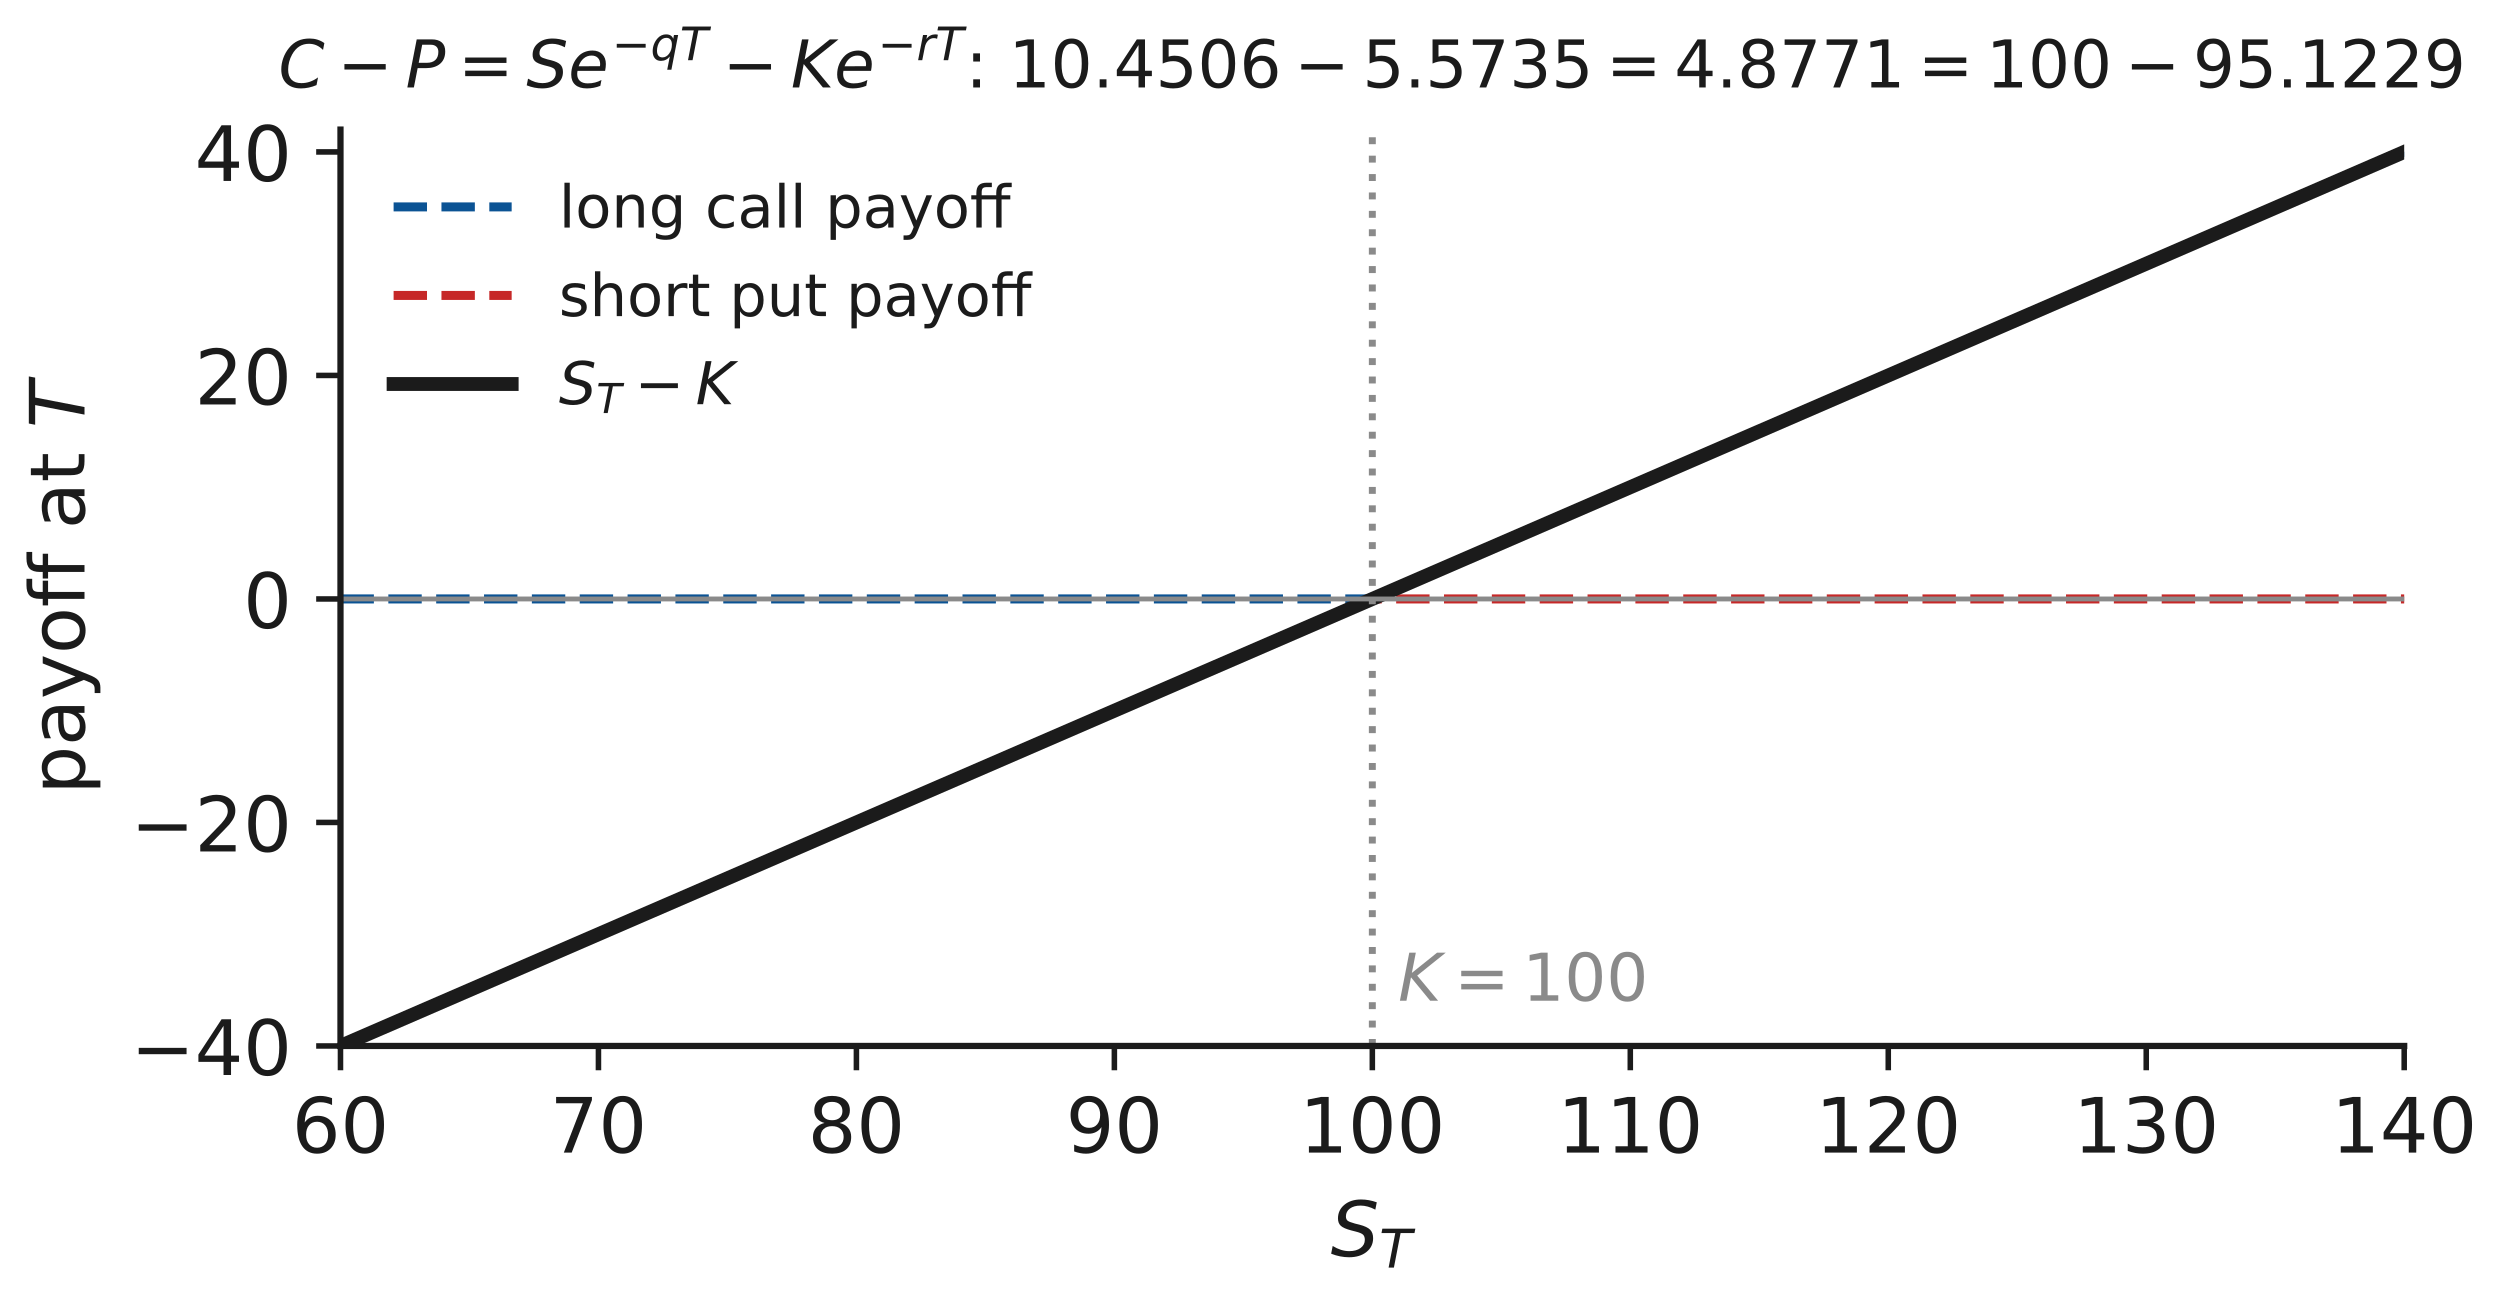
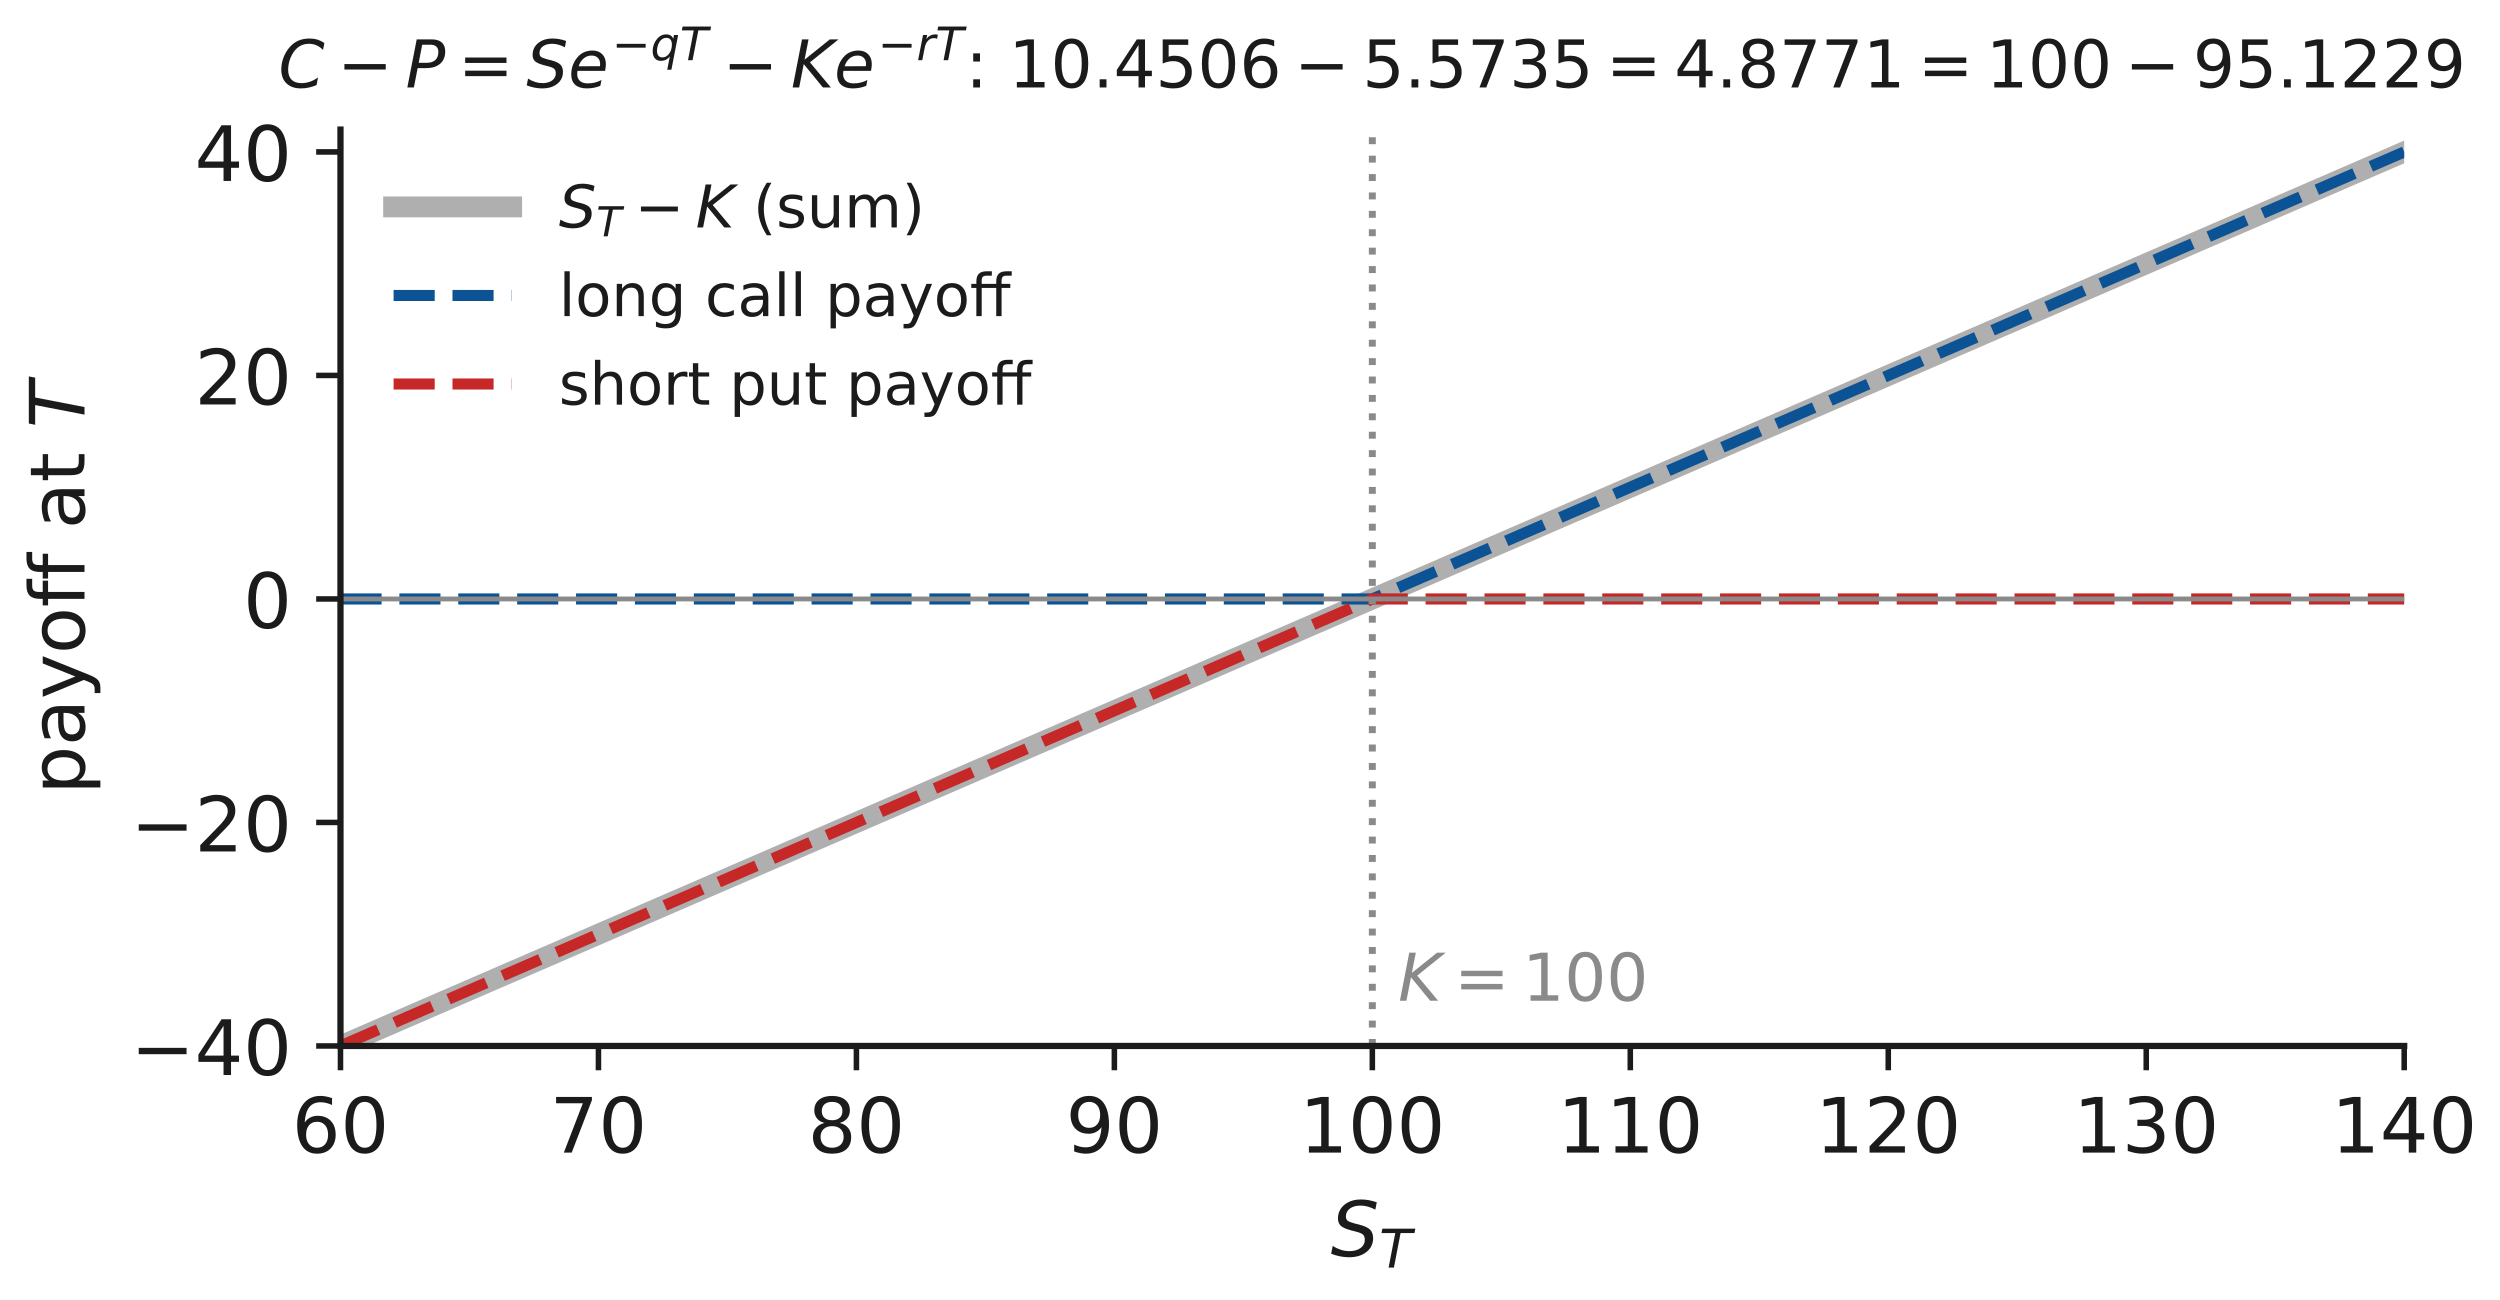
<svg xmlns="http://www.w3.org/2000/svg" xmlns:xlink="http://www.w3.org/1999/xlink" width="360pt" height="187.2pt" viewBox="0 0 360 187.2" version="1.1">
  <defs>
    <style type="text/css">*{stroke-linejoin: round; stroke-linecap: butt}</style>
  </defs>
  <g id="figure_1">
    <g id="patch_1">
      <path d="M 0 187.2  L 360 187.2  L 360 0  L 0 0  L 0 187.2  z " style="fill: none" />
    </g>
    <g id="axes_1">
      <g id="patch_2">
        <path d="M 49.029 150.617  L 346.204 150.617  L 346.204 18.66  L 49.029 18.66  L 49.029 150.617  z " style="fill: none" />
      </g>
      <g id="matplotlib.axis_1">
        <g id="xtick_1">
          <g id="line2d_1">
            <defs>
              <path id="m05b77bd2c2" d="M 0 0  L 0 3.5  " style="stroke: #1b1b1b; stroke-width: 0.8" />
            </defs>
            <g>
              <use xlink:href="#m05b77bd2c2" x="49.029" y="150.617" style="fill: #1b1b1b; stroke: #1b1b1b; stroke-width: 0.8" />
            </g>
          </g>
          <g id="text_1">
            <g style="fill: #1b1b1b" transform="translate(42.03 165.9748) scale(0.11 -0.11)">
              <defs>
                <path id="DejaVuSans-19" d="M 2113 2584  Q 1688 2584 1439 2293  Q 1191 2003 1191 1497  Q 1191 994 1439 701  Q 1688 409 2113 409  Q 2538 409 2786 701  Q 3034 994 3034 1497  Q 3034 2003 2786 2293  Q 2538 2584 2113 2584  z M 3366 4563  L 3366 3988  Q 3128 4100 2886 4159  Q 2644 4219 2406 4219  Q 1781 4219 1451 3797  Q 1122 3375 1075 2522  Q 1259 2794 1537 2939  Q 1816 3084 2150 3084  Q 2853 3084 3261 2657  Q 3669 2231 3669 1497  Q 3669 778 3244 343  Q 2819 -91 2113 -91  Q 1303 -91 875 529  Q 447 1150 447 2328  Q 447 3434 972 4092  Q 1497 4750 2381 4750  Q 2619 4750 2861 4703  Q 3103 4656 3366 4563  z " transform="scale(0.015625)" />
                <path id="DejaVuSans-13" d="M 2034 4250  Q 1547 4250 1301 3770  Q 1056 3291 1056 2328  Q 1056 1369 1301 889  Q 1547 409 2034 409  Q 2525 409 2770 889  Q 3016 1369 3016 2328  Q 3016 3291 2770 3770  Q 2525 4250 2034 4250  z M 2034 4750  Q 2819 4750 3233 4129  Q 3647 3509 3647 2328  Q 3647 1150 3233 529  Q 2819 -91 2034 -91  Q 1250 -91 836 529  Q 422 1150 422 2328  Q 422 3509 836 4129  Q 1250 4750 2034 4750  z " transform="scale(0.015625)" />
              </defs>
              <use xlink:href="#DejaVuSans-19" />
              <use xlink:href="#DejaVuSans-13" transform="translate(63.625 0)" />
            </g>
          </g>
        </g>
        <g id="xtick_2">
          <g id="line2d_2">
            <g>
              <use xlink:href="#m05b77bd2c2" x="86.176" y="150.617" style="fill: #1b1b1b; stroke: #1b1b1b; stroke-width: 0.8" />
            </g>
          </g>
          <g id="text_2">
            <g style="fill: #1b1b1b" transform="translate(79.17687 165.9748) scale(0.11 -0.11)">
              <defs>
                <path id="DejaVuSans-1a" d="M 525 4666  L 3525 4666  L 3525 4397  L 1831 0  L 1172 0  L 2766 4134  L 525 4134  L 525 4666  z " transform="scale(0.015625)" />
              </defs>
              <use xlink:href="#DejaVuSans-1a" />
              <use xlink:href="#DejaVuSans-13" transform="translate(63.625 0)" />
            </g>
          </g>
        </g>
        <g id="xtick_3">
          <g id="line2d_3">
            <g>
              <use xlink:href="#m05b77bd2c2" x="123.323" y="150.617" style="fill: #1b1b1b; stroke: #1b1b1b; stroke-width: 0.8" />
            </g>
          </g>
          <g id="text_3">
            <g style="fill: #1b1b1b" transform="translate(116.3238 165.9748) scale(0.11 -0.11)">
              <defs>
                <path id="DejaVuSans-1b" d="M 2034 2216  Q 1584 2216 1326 1975  Q 1069 1734 1069 1313  Q 1069 891 1326 650  Q 1584 409 2034 409  Q 2484 409 2743 651  Q 3003 894 3003 1313  Q 3003 1734 2745 1975  Q 2488 2216 2034 2216  z M 1403 2484  Q 997 2584 770 2862  Q 544 3141 544 3541  Q 544 4100 942 4425  Q 1341 4750 2034 4750  Q 2731 4750 3128 4425  Q 3525 4100 3525 3541  Q 3525 3141 3298 2862  Q 3072 2584 2669 2484  Q 3125 2378 3379 2068  Q 3634 1759 3634 1313  Q 3634 634 3220 271  Q 2806 -91 2034 -91  Q 1263 -91 848 271  Q 434 634 434 1313  Q 434 1759 690 2068  Q 947 2378 1403 2484  z M 1172 3481  Q 1172 3119 1398 2916  Q 1625 2713 2034 2713  Q 2441 2713 2670 2916  Q 2900 3119 2900 3481  Q 2900 3844 2670 4047  Q 2441 4250 2034 4250  Q 1625 4250 1398 4047  Q 1172 3844 1172 3481  z " transform="scale(0.015625)" />
              </defs>
              <use xlink:href="#DejaVuSans-1b" />
              <use xlink:href="#DejaVuSans-13" transform="translate(63.625 0)" />
            </g>
          </g>
        </g>
        <g id="xtick_4">
          <g id="line2d_4">
            <g>
              <use xlink:href="#m05b77bd2c2" x="160.469" y="150.617" style="fill: #1b1b1b; stroke: #1b1b1b; stroke-width: 0.8" />
            </g>
          </g>
          <g id="text_4">
            <g style="fill: #1b1b1b" transform="translate(153.4706 165.9748) scale(0.11 -0.11)">
              <defs>
                <path id="DejaVuSans-1c" d="M 703 97  L 703 672  Q 941 559 1184 500  Q 1428 441 1663 441  Q 2288 441 2617 861  Q 2947 1281 2994 2138  Q 2813 1869 2534 1725  Q 2256 1581 1919 1581  Q 1219 1581 811 2004  Q 403 2428 403 3163  Q 403 3881 828 4315  Q 1253 4750 1959 4750  Q 2769 4750 3195 4129  Q 3622 3509 3622 2328  Q 3622 1225 3098 567  Q 2575 -91 1691 -91  Q 1453 -91 1209 -44  Q 966 3 703 97  z M 1959 2075  Q 2384 2075 2632 2365  Q 2881 2656 2881 3163  Q 2881 3666 2632 3958  Q 2384 4250 1959 4250  Q 1534 4250 1286 3958  Q 1038 3666 1038 3163  Q 1038 2656 1286 2365  Q 1534 2075 1959 2075  z " transform="scale(0.015625)" />
              </defs>
              <use xlink:href="#DejaVuSans-1c" />
              <use xlink:href="#DejaVuSans-13" transform="translate(63.625 0)" />
            </g>
          </g>
        </g>
        <g id="xtick_5">
          <g id="line2d_5">
            <g>
              <use xlink:href="#m05b77bd2c2" x="197.616" y="150.617" style="fill: #1b1b1b; stroke: #1b1b1b; stroke-width: 0.8" />
            </g>
          </g>
          <g id="text_5">
            <g style="fill: #1b1b1b" transform="translate(187.1181 165.9748) scale(0.11 -0.11)">
              <defs>
                <path id="DejaVuSans-14" d="M 794 531  L 1825 531  L 1825 4091  L 703 3866  L 703 4441  L 1819 4666  L 2450 4666  L 2450 531  L 3481 531  L 3481 0  L 794 0  L 794 531  z " transform="scale(0.015625)" />
              </defs>
              <use xlink:href="#DejaVuSans-14" />
              <use xlink:href="#DejaVuSans-13" transform="translate(63.625 0)" />
              <use xlink:href="#DejaVuSans-13" transform="translate(127.25 0)" />
            </g>
          </g>
        </g>
        <g id="xtick_6">
          <g id="line2d_6">
            <g>
              <use xlink:href="#m05b77bd2c2" x="234.763" y="150.617" style="fill: #1b1b1b; stroke: #1b1b1b; stroke-width: 0.8" />
            </g>
          </g>
          <g id="text_6">
            <g style="fill: #1b1b1b" transform="translate(224.265 165.9748) scale(0.11 -0.11)">
              <use xlink:href="#DejaVuSans-14" />
              <use xlink:href="#DejaVuSans-14" transform="translate(63.625 0)" />
              <use xlink:href="#DejaVuSans-13" transform="translate(127.25 0)" />
            </g>
          </g>
        </g>
        <g id="xtick_7">
          <g id="line2d_7">
            <g>
              <use xlink:href="#m05b77bd2c2" x="271.91" y="150.617" style="fill: #1b1b1b; stroke: #1b1b1b; stroke-width: 0.8" />
            </g>
          </g>
          <g id="text_7">
            <g style="fill: #1b1b1b" transform="translate(261.4119 165.9748) scale(0.11 -0.11)">
              <defs>
                <path id="DejaVuSans-15" d="M 1228 531  L 3431 531  L 3431 0  L 469 0  L 469 531  Q 828 903 1448 1529  Q 2069 2156 2228 2338  Q 2531 2678 2651 2914  Q 2772 3150 2772 3378  Q 2772 3750 2511 3984  Q 2250 4219 1831 4219  Q 1534 4219 1204 4116  Q 875 4013 500 3803  L 500 4441  Q 881 4594 1212 4672  Q 1544 4750 1819 4750  Q 2544 4750 2975 4387  Q 3406 4025 3406 3419  Q 3406 3131 3298 2873  Q 3191 2616 2906 2266  Q 2828 2175 2409 1742  Q 1991 1309 1228 531  z " transform="scale(0.015625)" />
              </defs>
              <use xlink:href="#DejaVuSans-14" />
              <use xlink:href="#DejaVuSans-15" transform="translate(63.625 0)" />
              <use xlink:href="#DejaVuSans-13" transform="translate(127.25 0)" />
            </g>
          </g>
        </g>
        <g id="xtick_8">
          <g id="line2d_8">
            <g>
              <use xlink:href="#m05b77bd2c2" x="309.057" y="150.617" style="fill: #1b1b1b; stroke: #1b1b1b; stroke-width: 0.8" />
            </g>
          </g>
          <g id="text_8">
            <g style="fill: #1b1b1b" transform="translate(298.5587 165.9748) scale(0.11 -0.11)">
              <defs>
                <path id="DejaVuSans-16" d="M 2597 2516  Q 3050 2419 3304 2112  Q 3559 1806 3559 1356  Q 3559 666 3084 287  Q 2609 -91 1734 -91  Q 1441 -91 1130 -33  Q 819 25 488 141  L 488 750  Q 750 597 1062 519  Q 1375 441 1716 441  Q 2309 441 2620 675  Q 2931 909 2931 1356  Q 2931 1769 2642 2001  Q 2353 2234 1838 2234  L 1294 2234  L 1294 2753  L 1863 2753  Q 2328 2753 2575 2939  Q 2822 3125 2822 3475  Q 2822 3834 2567 4026  Q 2313 4219 1838 4219  Q 1578 4219 1281 4162  Q 984 4106 628 3988  L 628 4550  Q 988 4650 1302 4700  Q 1616 4750 1894 4750  Q 2613 4750 3031 4423  Q 3450 4097 3450 3541  Q 3450 3153 3228 2886  Q 3006 2619 2597 2516  z " transform="scale(0.015625)" />
              </defs>
              <use xlink:href="#DejaVuSans-14" />
              <use xlink:href="#DejaVuSans-16" transform="translate(63.625 0)" />
              <use xlink:href="#DejaVuSans-13" transform="translate(127.25 0)" />
            </g>
          </g>
        </g>
        <g id="xtick_9">
          <g id="line2d_9">
            <g>
              <use xlink:href="#m05b77bd2c2" x="346.204" y="150.617" style="fill: #1b1b1b; stroke: #1b1b1b; stroke-width: 0.8" />
            </g>
          </g>
          <g id="text_9">
            <g style="fill: #1b1b1b" transform="translate(335.7056 165.9748) scale(0.11 -0.11)">
              <defs>
                <path id="DejaVuSans-17" d="M 2419 4116  L 825 1625  L 2419 1625  L 2419 4116  z M 2253 4666  L 3047 4666  L 3047 1625  L 3713 1625  L 3713 1100  L 3047 1100  L 3047 0  L 2419 0  L 2419 1100  L 313 1100  L 313 1709  L 2253 4666  z " transform="scale(0.015625)" />
              </defs>
              <use xlink:href="#DejaVuSans-14" />
              <use xlink:href="#DejaVuSans-17" transform="translate(63.625 0)" />
              <use xlink:href="#DejaVuSans-13" transform="translate(127.25 0)" />
            </g>
          </g>
        </g>
        <g id="text_10">
          <g style="fill: #1b1b1b" transform="translate(191.6213 180.9748) scale(0.11 -0.11)">
            <defs>
              <path id="DejaVuSans-Oblique-36" d="M 3859 4513  L 3738 3897  Q 3422 4066 3111 4152  Q 2800 4238 2509 4238  Q 1944 4238 1609 3991  Q 1275 3744 1275 3334  Q 1275 3109 1398 2989  Q 1522 2869 2034 2731  L 2413 2638  Q 3053 2472 3303 2217  Q 3553 1963 3553 1503  Q 3553 797 2998 353  Q 2444 -91 1538 -91  Q 1166 -91 791 -17  Q 416 56 38 206  L 166 856  Q 513 641 861 531  Q 1209 422 1556 422  Q 2147 422 2503 684  Q 2859 947 2859 1369  Q 2859 1650 2717 1795  Q 2575 1941 2106 2059  L 1728 2156  Q 1081 2325 845 2545  Q 609 2766 609 3163  Q 609 3859 1145 4304  Q 1681 4750 2541 4750  Q 2875 4750 3203 4690  Q 3531 4631 3859 4513  z " transform="scale(0.015625)" />
              <path id="DejaVuSans-Oblique-37" d="M 378 4666  L 4325 4666  L 4225 4134  L 2559 4134  L 1759 0  L 1125 0  L 1925 4134  L 275 4134  L 378 4666  z " transform="scale(0.015625)" />
            </defs>
            <use xlink:href="#DejaVuSans-Oblique-36" transform="translate(0 0.78125)" />
            <use xlink:href="#DejaVuSans-Oblique-37" transform="translate(63.47656 -14.2187) scale(0.7)" />
          </g>
        </g>
      </g>
      <g id="matplotlib.axis_2">
        <g id="ytick_1">
          <g id="line2d_10">
            <defs>
              <path id="m5245e844b0" d="M 0 0  L -3.5 0  " style="stroke: #1b1b1b; stroke-width: 0.8" />
            </defs>
            <g>
              <use xlink:href="#m5245e844b0" x="49.029" y="150.617" style="fill: #1b1b1b; stroke: #1b1b1b; stroke-width: 0.8" />
            </g>
          </g>
          <g id="text_11">
            <g style="fill: #1b1b1b" transform="translate(18.81359 154.7961) scale(0.11 -0.11)">
              <defs>
                <path id="DejaVuSans-c9c" d="M 678 2272  L 4684 2272  L 4684 1741  L 678 1741  L 678 2272  z " transform="scale(0.015625)" />
              </defs>
              <use xlink:href="#DejaVuSans-c9c" />
              <use xlink:href="#DejaVuSans-17" transform="translate(83.79688 0)" />
              <use xlink:href="#DejaVuSans-13" transform="translate(147.4219 0)" />
            </g>
          </g>
        </g>
        <g id="ytick_2">
          <g id="line2d_11">
            <g>
              <use xlink:href="#m5245e844b0" x="49.029" y="118.433" style="fill: #1b1b1b; stroke: #1b1b1b; stroke-width: 0.8" />
            </g>
          </g>
          <g id="text_12">
            <g style="fill: #1b1b1b" transform="translate(18.81359 122.6114) scale(0.11 -0.11)">
              <use xlink:href="#DejaVuSans-c9c" />
              <use xlink:href="#DejaVuSans-15" transform="translate(83.79688 0)" />
              <use xlink:href="#DejaVuSans-13" transform="translate(147.4219 0)" />
            </g>
          </g>
        </g>
        <g id="ytick_3">
          <g id="line2d_12">
            <g>
              <use xlink:href="#m5245e844b0" x="49.029" y="86.248" style="fill: #1b1b1b; stroke: #1b1b1b; stroke-width: 0.8" />
            </g>
          </g>
          <g id="text_13">
            <g style="fill: #1b1b1b" transform="translate(35.03 90.42666) scale(0.11 -0.11)">
              <use xlink:href="#DejaVuSans-13" />
            </g>
          </g>
        </g>
        <g id="ytick_4">
          <g id="line2d_13">
            <g>
              <use xlink:href="#m5245e844b0" x="49.029" y="54.063" style="fill: #1b1b1b; stroke: #1b1b1b; stroke-width: 0.8" />
            </g>
          </g>
          <g id="text_14">
            <g style="fill: #1b1b1b" transform="translate(28.03125 58.24192) scale(0.11 -0.11)">
              <use xlink:href="#DejaVuSans-15" />
              <use xlink:href="#DejaVuSans-13" transform="translate(63.625 0)" />
            </g>
          </g>
        </g>
        <g id="ytick_5">
          <g id="line2d_14">
            <g>
              <use xlink:href="#m5245e844b0" x="49.029" y="21.878" style="fill: #1b1b1b; stroke: #1b1b1b; stroke-width: 0.8" />
            </g>
          </g>
          <g id="text_15">
            <g style="fill: #1b1b1b" transform="translate(28.03125 26.05719) scale(0.11 -0.11)">
              <use xlink:href="#DejaVuSans-17" />
              <use xlink:href="#DejaVuSans-13" transform="translate(63.625 0)" />
            </g>
          </g>
        </g>
        <g id="text_16">
          <g style="fill: #1b1b1b" transform="translate(12.17102 114.3937) rotate(-90) scale(0.11 -0.11)">
            <defs>
              <path id="DejaVuSans-53" d="M 1159 525  L 1159 -1331  L 581 -1331  L 581 3500  L 1159 3500  L 1159 2969  Q 1341 3281 1617 3432  Q 1894 3584 2278 3584  Q 2916 3584 3314 3078  Q 3713 2572 3713 1747  Q 3713 922 3314 415  Q 2916 -91 2278 -91  Q 1894 -91 1617 61  Q 1341 213 1159 525  z M 3116 1747  Q 3116 2381 2855 2742  Q 2594 3103 2138 3103  Q 1681 3103 1420 2742  Q 1159 2381 1159 1747  Q 1159 1113 1420 752  Q 1681 391 2138 391  Q 2594 391 2855 752  Q 3116 1113 3116 1747  z " transform="scale(0.015625)" />
              <path id="DejaVuSans-44" d="M 2194 1759  Q 1497 1759 1228 1600  Q 959 1441 959 1056  Q 959 750 1161 570  Q 1363 391 1709 391  Q 2188 391 2477 730  Q 2766 1069 2766 1631  L 2766 1759  L 2194 1759  z M 3341 1997  L 3341 0  L 2766 0  L 2766 531  Q 2569 213 2275 61  Q 1981 -91 1556 -91  Q 1019 -91 701 211  Q 384 513 384 1019  Q 384 1609 779 1909  Q 1175 2209 1959 2209  L 2766 2209  L 2766 2266  Q 2766 2663 2505 2880  Q 2244 3097 1772 3097  Q 1472 3097 1187 3025  Q 903 2953 641 2809  L 641 3341  Q 956 3463 1253 3523  Q 1550 3584 1831 3584  Q 2591 3584 2966 3190  Q 3341 2797 3341 1997  z " transform="scale(0.015625)" />
              <path id="DejaVuSans-5c" d="M 2059 -325  Q 1816 -950 1584 -1140  Q 1353 -1331 966 -1331  L 506 -1331  L 506 -850  L 844 -850  Q 1081 -850 1212 -737  Q 1344 -625 1503 -206  L 1606 56  L 191 3500  L 800 3500  L 1894 763  L 2988 3500  L 3597 3500  L 2059 -325  z " transform="scale(0.015625)" />
              <path id="DejaVuSans-52" d="M 1959 3097  Q 1497 3097 1228 2736  Q 959 2375 959 1747  Q 959 1119 1226 758  Q 1494 397 1959 397  Q 2419 397 2687 759  Q 2956 1122 2956 1747  Q 2956 2369 2687 2733  Q 2419 3097 1959 3097  z M 1959 3584  Q 2709 3584 3137 3096  Q 3566 2609 3566 1747  Q 3566 888 3137 398  Q 2709 -91 1959 -91  Q 1206 -91 779 398  Q 353 888 353 1747  Q 353 2609 779 3096  Q 1206 3584 1959 3584  z " transform="scale(0.015625)" />
              <path id="DejaVuSans-49" d="M 2375 4863  L 2375 4384  L 1825 4384  Q 1516 4384 1395 4259  Q 1275 4134 1275 3809  L 1275 3500  L 2222 3500  L 2222 3053  L 1275 3053  L 1275 0  L 697 0  L 697 3053  L 147 3053  L 147 3500  L 697 3500  L 697 3744  Q 697 4328 969 4595  Q 1241 4863 1831 4863  L 2375 4863  z " transform="scale(0.015625)" />
              <path id="DejaVuSans-3" transform="scale(0.015625)" />
              <path id="DejaVuSans-57" d="M 1172 4494  L 1172 3500  L 2356 3500  L 2356 3053  L 1172 3053  L 1172 1153  Q 1172 725 1289 603  Q 1406 481 1766 481  L 2356 481  L 2356 0  L 1766 0  Q 1100 0 847 248  Q 594 497 594 1153  L 594 3053  L 172 3053  L 172 3500  L 594 3500  L 594 4494  L 1172 4494  z " transform="scale(0.015625)" />
            </defs>
            <use xlink:href="#DejaVuSans-53" transform="translate(0 0.015625)" />
            <use xlink:href="#DejaVuSans-44" transform="translate(63.47656 0.015625)" />
            <use xlink:href="#DejaVuSans-5c" transform="translate(124.7559 0.015625)" />
            <use xlink:href="#DejaVuSans-52" transform="translate(183.9355 0.015625)" />
            <use xlink:href="#DejaVuSans-49" transform="translate(245.1172 0.015625)" />
            <use xlink:href="#DejaVuSans-49" transform="translate(280.3223 0.015625)" />
            <use xlink:href="#DejaVuSans-3" transform="translate(315.5273 0.015625)" />
            <use xlink:href="#DejaVuSans-44" transform="translate(347.3145 0.015625)" />
            <use xlink:href="#DejaVuSans-57" transform="translate(408.5938 0.015625)" />
            <use xlink:href="#DejaVuSans-3" transform="translate(447.8027 0.015625)" />
            <use xlink:href="#DejaVuSans-Oblique-37" transform="translate(479.5898 0.015625)" />
          </g>
        </g>
      </g>
      <g id="line2d_15">
-         <path d="M 49.029 86.248  L 197.616 86.248  L 346.204 21.878  L 346.204 21.878  " clip-path="url(#p0243bbf291)" style="fill: none; stroke-dasharray: 4.81,2.08; stroke-dashoffset: 0; stroke: #0b5394; stroke-width: 1.3" />
+         <path d="M 49.029 150.617  L 346.204 21.878  L 346.204 21.878  " clip-path="url(#p0243bbf291)" style="fill: none; stroke: #1b1b1b; stroke-opacity: 0.35; stroke-width: 3; stroke-linecap: square" />
      </g>
      <g id="line2d_16">
-         <path d="M 49.029 150.617  L 197.616 86.248  L 346.204 86.248  L 346.204 86.248  " clip-path="url(#p0243bbf291)" style="fill: none; stroke-dasharray: 4.81,2.08; stroke-dashoffset: 0; stroke: #c62828; stroke-width: 1.3" />
+         <path d="M 49.029 86.248  L 197.616 86.248  L 346.204 21.878  L 346.204 21.878  " clip-path="url(#p0243bbf291)" style="fill: none; stroke-dasharray: 5.92,2.56; stroke-dashoffset: 0; stroke: #0b5394; stroke-width: 1.6" />
      </g>
      <g id="line2d_17">
-         <path d="M 49.029 150.617  L 346.204 21.878  L 346.204 21.878  " clip-path="url(#p0243bbf291)" style="fill: none; stroke: #1b1b1b; stroke-width: 2; stroke-linecap: square" />
+         <path d="M 49.029 150.617  L 197.616 86.248  L 346.204 86.248  L 346.204 86.248  " clip-path="url(#p0243bbf291)" style="fill: none; stroke-dasharray: 5.92,2.56; stroke-dashoffset: 0; stroke: #c62828; stroke-width: 1.6" />
      </g>
      <g id="line2d_18">
        <path d="M 49.029 86.248  L 346.204 86.248  " clip-path="url(#p0243bbf291)" style="fill: none; stroke: #8a8a8a; stroke-width: 0.7; stroke-linecap: square" />
      </g>
      <g id="line2d_19">
        <path d="M 197.616 150.617  L 197.616 18.66  " clip-path="url(#p0243bbf291)" style="fill: none; stroke-dasharray: 1,1.65; stroke-dashoffset: 0; stroke: #8a8a8a" />
      </g>
      <g id="patch_3">
        <path d="M 49.029 150.617  L 49.029 18.66  " style="fill: none; stroke: #1b1b1b; stroke-width: 0.9; stroke-linejoin: miter; stroke-linecap: square" />
      </g>
      <g id="patch_4">
        <path d="M 49.029 150.617  L 346.204 150.617  " style="fill: none; stroke: #1b1b1b; stroke-width: 0.9; stroke-linejoin: miter; stroke-linecap: square" />
      </g>
      <g id="text_17">
        <g style="fill: #8a8a8a" transform="translate(201.3309 144.1805) scale(0.095 -0.095)">
          <defs>
            <path id="DejaVuSans-Oblique-2e" d="M 1081 4666  L 1716 4666  L 1331 2700  L 3781 4666  L 4622 4666  L 1850 2438  L 3878 0  L 3109 0  L 1247 2272  L 806 0  L 172 0  L 1081 4666  z " transform="scale(0.015625)" />
            <path id="DejaVuSans-20" d="M 678 2906  L 4684 2906  L 4684 2381  L 678 2381  L 678 2906  z M 678 1631  L 4684 1631  L 4684 1100  L 678 1100  L 678 1631  z " transform="scale(0.015625)" />
          </defs>
          <use xlink:href="#DejaVuSans-Oblique-2e" transform="translate(0 0.78125)" />
          <use xlink:href="#DejaVuSans-20" transform="translate(85.05859 0.78125)" />
          <use xlink:href="#DejaVuSans-14" transform="translate(188.3301 0.78125)" />
          <use xlink:href="#DejaVuSans-13" transform="translate(251.9531 0.78125)" />
          <use xlink:href="#DejaVuSans-13" transform="translate(315.5762 0.78125)" />
        </g>
      </g>
      <g id="text_18">
        <g style="fill: #1b1b1b" transform="translate(40.10625 12.66) scale(0.095 -0.095)">
          <defs>
            <path id="DejaVuSans-Oblique-26" d="M 4447 4306  L 4319 3641  Q 4019 3944 3683 4091  Q 3347 4238 2956 4238  Q 2422 4238 2017 3981  Q 1613 3725 1319 3200  Q 1131 2863 1032 2486  Q 934 2109 934 1728  Q 934 1091 1264 756  Q 1594 422 2222 422  Q 2656 422 3056 561  Q 3456 700 3834 978  L 3688 231  Q 3316 72 2936 -9  Q 2556 -91 2175 -91  Q 1278 -91 773 396  Q 269 884 269 1753  Q 269 2309 461 2846  Q 653 3384 1013 3828  Q 1394 4300 1883 4525  Q 2372 4750 3022 4750  Q 3422 4750 3780 4639  Q 4138 4528 4447 4306  z " transform="scale(0.015625)" />
            <path id="DejaVuSans-Oblique-33" d="M 1081 4666  L 2541 4666  Q 3178 4666 3512 4369  Q 3847 4072 3847 3500  Q 3847 2731 3353 2303  Q 2859 1875 1966 1875  L 1172 1875  L 806 0  L 172 0  L 1081 4666  z M 1613 4147  L 1275 2394  L 2069 2394  Q 2606 2394 2893 2669  Q 3181 2944 3181 3456  Q 3181 3784 2986 3965  Q 2791 4147 2438 4147  L 1613 4147  z " transform="scale(0.015625)" />
            <path id="DejaVuSans-Oblique-48" d="M 3078 2063  Q 3088 2113 3092 2166  Q 3097 2219 3097 2272  Q 3097 2653 2873 2875  Q 2650 3097 2266 3097  Q 1838 3097 1509 2826  Q 1181 2556 1013 2059  L 3078 2063  z M 3578 1613  L 903 1613  Q 884 1494 878 1425  Q 872 1356 872 1306  Q 872 872 1139 634  Q 1406 397 1894 397  Q 2269 397 2603 481  Q 2938 566 3225 728  L 3116 159  Q 2806 34 2476 -28  Q 2147 -91 1806 -91  Q 1078 -91 686 257  Q 294 606 294 1247  Q 294 1794 489 2264  Q 684 2734 1063 3103  Q 1306 3334 1642 3459  Q 1978 3584 2356 3584  Q 2950 3584 3301 3228  Q 3653 2872 3653 2272  Q 3653 2128 3634 1964  Q 3616 1800 3578 1613  z " transform="scale(0.015625)" />
            <path id="DejaVuSans-Oblique-54" d="M 2669 525  Q 2438 222 2123 65  Q 1809 -91 1428 -91  Q 897 -91 595 267  Q 294 625 294 1253  Q 294 1759 480 2231  Q 666 2703 1013 3078  Q 1238 3322 1530 3453  Q 1822 3584 2144 3584  Q 2531 3584 2781 3431  Q 3031 3278 3144 2969  L 3244 3494  L 3822 3494  L 2888 -1319  L 2309 -1319  L 2669 525  z M 891 1338  Q 891 875 1084 633  Q 1278 391 1644 391  Q 2188 391 2572 911  Q 2956 1431 2956 2175  Q 2956 2625 2757 2864  Q 2559 3103 2188 3103  Q 1916 3103 1684 2976  Q 1453 2850 1281 2606  Q 1100 2350 995 2006  Q 891 1663 891 1338  z " transform="scale(0.015625)" />
            <path id="DejaVuSans-Oblique-55" d="M 2853 2969  Q 2766 3016 2653 3041  Q 2541 3066 2413 3066  Q 1953 3066 1609 2717  Q 1266 2369 1153 1784  L 800 0  L 225 0  L 909 3500  L 1484 3500  L 1375 2956  Q 1603 3259 1920 3421  Q 2238 3584 2597 3584  Q 2691 3584 2781 3573  Q 2872 3563 2963 3538  L 2853 2969  z " transform="scale(0.015625)" />
            <path id="DejaVuSans-1d" d="M 750 794  L 1409 794  L 1409 0  L 750 0  L 750 794  z M 750 3309  L 1409 3309  L 1409 2516  L 750 2516  L 750 3309  z " transform="scale(0.015625)" />
            <path id="DejaVuSans-11" d="M 684 794  L 1344 794  L 1344 0  L 684 0  L 684 794  z " transform="scale(0.015625)" />
            <path id="DejaVuSans-18" d="M 691 4666  L 3169 4666  L 3169 4134  L 1269 4134  L 1269 2991  Q 1406 3038 1543 3061  Q 1681 3084 1819 3084  Q 2600 3084 3056 2656  Q 3513 2228 3513 1497  Q 3513 744 3044 326  Q 2575 -91 1722 -91  Q 1428 -91 1123 -41  Q 819 9 494 109  L 494 744  Q 775 591 1075 516  Q 1375 441 1709 441  Q 2250 441 2565 725  Q 2881 1009 2881 1497  Q 2881 1984 2565 2268  Q 2250 2553 1709 2553  Q 1456 2553 1204 2497  Q 953 2441 691 2322  L 691 4666  z " transform="scale(0.015625)" />
          </defs>
          <use xlink:href="#DejaVuSans-Oblique-26" transform="translate(0 0.665625)" />
          <use xlink:href="#DejaVuSans-c9c" transform="translate(89.30664 0.665625)" />
          <use xlink:href="#DejaVuSans-Oblique-33" transform="translate(192.5781 0.665625)" />
          <use xlink:href="#DejaVuSans-20" transform="translate(272.3633 0.665625)" />
          <use xlink:href="#DejaVuSans-Oblique-36" transform="translate(375.6348 0.665625)" />
          <use xlink:href="#DejaVuSans-Oblique-48" transform="translate(439.1113 0.665625)" />
          <use xlink:href="#DejaVuSans-c9c" transform="translate(505.2847 41.96563) scale(0.7)" />
          <use xlink:href="#DejaVuSans-Oblique-54" transform="translate(563.937 41.96563) scale(0.7)" />
          <use xlink:href="#DejaVuSans-Oblique-37" transform="translate(608.3706 41.96563) scale(0.7)" />
          <use xlink:href="#DejaVuSans-c9c" transform="translate(673.3462 0.665625)" />
          <use xlink:href="#DejaVuSans-Oblique-2e" transform="translate(776.6177 0.665625)" />
          <use xlink:href="#DejaVuSans-Oblique-48" transform="translate(842.1938 0.665625)" />
          <use xlink:href="#DejaVuSans-c9c" transform="translate(908.3672 41.96563) scale(0.7)" />
          <use xlink:href="#DejaVuSans-Oblique-55" transform="translate(967.0195 41.96563) scale(0.7)" />
          <use xlink:href="#DejaVuSans-Oblique-37" transform="translate(995.7988 41.96563) scale(0.7)" />
          <use xlink:href="#DejaVuSans-1d" transform="translate(1041.292 0.665625)" />
          <use xlink:href="#DejaVuSans-3" transform="translate(1074.983 0.665625)" />
          <use xlink:href="#DejaVuSans-14" transform="translate(1106.77 0.665625)" />
          <use xlink:href="#DejaVuSans-13" transform="translate(1170.394 0.665625)" />
          <use xlink:href="#DejaVuSans-11" transform="translate(1234.017 0.665625)" />
          <use xlink:href="#DejaVuSans-17" transform="translate(1265.804 0.665625)" />
          <use xlink:href="#DejaVuSans-18" transform="translate(1329.427 0.665625)" />
          <use xlink:href="#DejaVuSans-13" transform="translate(1393.05 0.665625)" />
          <use xlink:href="#DejaVuSans-19" transform="translate(1456.673 0.665625)" />
          <use xlink:href="#DejaVuSans-c9c" transform="translate(1539.778 0.665625)" />
          <use xlink:href="#DejaVuSans-18" transform="translate(1643.05 0.665625)" />
          <use xlink:href="#DejaVuSans-11" transform="translate(1706.673 0.665625)" />
          <use xlink:href="#DejaVuSans-18" transform="translate(1738.46 0.665625)" />
          <use xlink:href="#DejaVuSans-1a" transform="translate(1802.083 0.665625)" />
          <use xlink:href="#DejaVuSans-16" transform="translate(1865.706 0.665625)" />
          <use xlink:href="#DejaVuSans-18" transform="translate(1929.329 0.665625)" />
          <use xlink:href="#DejaVuSans-20" transform="translate(2012.435 0.665625)" />
          <use xlink:href="#DejaVuSans-17" transform="translate(2115.706 0.665625)" />
          <use xlink:href="#DejaVuSans-11" transform="translate(2179.329 0.665625)" />
          <use xlink:href="#DejaVuSans-1b" transform="translate(2211.116 0.665625)" />
          <use xlink:href="#DejaVuSans-1a" transform="translate(2274.739 0.665625)" />
          <use xlink:href="#DejaVuSans-1a" transform="translate(2338.362 0.665625)" />
          <use xlink:href="#DejaVuSans-14" transform="translate(2401.985 0.665625)" />
          <use xlink:href="#DejaVuSans-20" transform="translate(2485.091 0.665625)" />
          <use xlink:href="#DejaVuSans-14" transform="translate(2588.362 0.665625)" />
          <use xlink:href="#DejaVuSans-13" transform="translate(2651.985 0.665625)" />
          <use xlink:href="#DejaVuSans-13" transform="translate(2715.608 0.665625)" />
          <use xlink:href="#DejaVuSans-c9c" transform="translate(2798.714 0.665625)" />
          <use xlink:href="#DejaVuSans-1c" transform="translate(2901.985 0.665625)" />
          <use xlink:href="#DejaVuSans-18" transform="translate(2965.608 0.665625)" />
          <use xlink:href="#DejaVuSans-11" transform="translate(3029.231 0.665625)" />
          <use xlink:href="#DejaVuSans-14" transform="translate(3061.019 0.665625)" />
          <use xlink:href="#DejaVuSans-15" transform="translate(3124.642 0.665625)" />
          <use xlink:href="#DejaVuSans-15" transform="translate(3188.265 0.665625)" />
          <use xlink:href="#DejaVuSans-1c" transform="translate(3251.888 0.665625)" />
        </g>
      </g>
      <g id="legend_1">
        <g id="line2d_20">
-           <path d="M 56.679 29.794  L 65.179 29.794  L 73.679 29.794  " style="fill: none; stroke-dasharray: 4.81,2.08; stroke-dashoffset: 0; stroke: #0b5394; stroke-width: 1.3" />
+           <path d="M 56.679 29.795  L 65.179 29.795  L 73.679 29.795  " style="fill: none; stroke: #1b1b1b; stroke-opacity: 0.35; stroke-width: 3; stroke-linecap: square" />
        </g>
        <g id="text_19">
-           <g style="fill: #1b1b1b" transform="translate(80.47875 32.76867) scale(0.085 -0.085)">
+           <g style="fill: #1b1b1b" transform="translate(80.47875 32.77) scale(0.085 -0.085)">
+             <defs>
+               <path id="DejaVuSans-b" d="M 1984 4856  Q 1566 4138 1362 3434  Q 1159 2731 1159 2009  Q 1159 1288 1364 580  Q 1569 -128 1984 -844  L 1484 -844  Q 1016 -109 783 600  Q 550 1309 550 2009  Q 550 2706 781 3412  Q 1013 4119 1484 4856  L 1984 4856  z " transform="scale(0.015625)" />
+               <path id="DejaVuSans-56" d="M 2834 3397  L 2834 2853  Q 2591 2978 2328 3040  Q 2066 3103 1784 3103  Q 1356 3103 1142 2972  Q 928 2841 928 2578  Q 928 2378 1081 2264  Q 1234 2150 1697 2047  L 1894 2003  Q 2506 1872 2764 1633  Q 3022 1394 3022 966  Q 3022 478 2636 193  Q 2250 -91 1575 -91  Q 1294 -91 989 -36  Q 684 19 347 128  L 347 722  Q 666 556 975 473  Q 1284 391 1588 391  Q 1994 391 2212 530  Q 2431 669 2431 922  Q 2431 1156 2273 1281  Q 2116 1406 1581 1522  L 1381 1569  Q 847 1681 609 1914  Q 372 2147 372 2553  Q 372 3047 722 3315  Q 1072 3584 1716 3584  Q 2034 3584 2315 3537  Q 2597 3491 2834 3397  z " transform="scale(0.015625)" />
+               <path id="DejaVuSans-58" d="M 544 1381  L 544 3500  L 1119 3500  L 1119 1403  Q 1119 906 1312 657  Q 1506 409 1894 409  Q 2359 409 2629 706  Q 2900 1003 2900 1516  L 2900 3500  L 3475 3500  L 3475 0  L 2900 0  L 2900 538  Q 2691 219 2414 64  Q 2138 -91 1772 -91  Q 1169 -91 856 284  Q 544 659 544 1381  z M 1991 3584  L 1991 3584  z " transform="scale(0.015625)" />
+               <path id="DejaVuSans-50" d="M 3328 2828  Q 3544 3216 3844 3400  Q 4144 3584 4550 3584  Q 5097 3584 5394 3201  Q 5691 2819 5691 2113  L 5691 0  L 5113 0  L 5113 2094  Q 5113 2597 4934 2840  Q 4756 3084 4391 3084  Q 3944 3084 3684 2787  Q 3425 2491 3425 1978  L 3425 0  L 2847 0  L 2847 2094  Q 2847 2600 2669 2842  Q 2491 3084 2119 3084  Q 1678 3084 1418 2786  Q 1159 2488 1159 1978  L 1159 0  L 581 0  L 581 3500  L 1159 3500  L 1159 2956  Q 1356 3278 1631 3431  Q 1906 3584 2284 3584  Q 2666 3584 2933 3390  Q 3200 3197 3328 2828  z " transform="scale(0.015625)" />
+               <path id="DejaVuSans-c" d="M 513 4856  L 1013 4856  Q 1481 4119 1714 3412  Q 1947 2706 1947 2009  Q 1947 1309 1714 600  Q 1481 -109 1013 -844  L 513 -844  Q 928 -128 1133 580  Q 1338 1288 1338 2009  Q 1338 2731 1133 3434  Q 928 4138 513 4856  z " transform="scale(0.015625)" />
+             </defs>
+             <use xlink:href="#DejaVuSans-Oblique-36" transform="translate(0 0.125)" />
+             <use xlink:href="#DejaVuSans-Oblique-37" transform="translate(63.47656 -14.87495) scale(0.7)" />
+             <use xlink:href="#DejaVuSans-c9c" transform="translate(128.4521 0.125)" />
+             <use xlink:href="#DejaVuSans-Oblique-2e" transform="translate(231.7236 0.125)" />
+             <use xlink:href="#DejaVuSans-3" transform="translate(297.2998 0.125)" />
+             <use xlink:href="#DejaVuSans-b" transform="translate(329.0869 0.125)" />
+             <use xlink:href="#DejaVuSans-56" transform="translate(368.1006 0.125)" />
+             <use xlink:href="#DejaVuSans-58" transform="translate(420.2002 0.125)" />
+             <use xlink:href="#DejaVuSans-50" transform="translate(483.5791 0.125)" />
+             <use xlink:href="#DejaVuSans-c" transform="translate(580.9912 0.125)" />
+           </g>
+         </g>
+         <g id="line2d_21">
+           <path d="M 56.679 42.546  L 65.179 42.546  L 73.679 42.546  " style="fill: none; stroke-dasharray: 5.92,2.56; stroke-dashoffset: 0; stroke: #0b5394; stroke-width: 1.6" />
+         </g>
+         <g id="text_20">
+           <g style="fill: #1b1b1b" transform="translate(80.47875 45.52066) scale(0.085 -0.085)">
            <defs>
              <path id="DejaVuSans-4f" d="M 603 4863  L 1178 4863  L 1178 0  L 603 0  L 603 4863  z " transform="scale(0.015625)" />
              <path id="DejaVuSans-51" d="M 3513 2113  L 3513 0  L 2938 0  L 2938 2094  Q 2938 2591 2744 2837  Q 2550 3084 2163 3084  Q 1697 3084 1428 2787  Q 1159 2491 1159 1978  L 1159 0  L 581 0  L 581 3500  L 1159 3500  L 1159 2956  Q 1366 3272 1645 3428  Q 1925 3584 2291 3584  Q 2894 3584 3203 3211  Q 3513 2838 3513 2113  z " transform="scale(0.015625)" />
              <path id="DejaVuSans-4a" d="M 2906 1791  Q 2906 2416 2648 2759  Q 2391 3103 1925 3103  Q 1463 3103 1205 2759  Q 947 2416 947 1791  Q 947 1169 1205 825  Q 1463 481 1925 481  Q 2391 481 2648 825  Q 2906 1169 2906 1791  z M 3481 434  Q 3481 -459 3084 -895  Q 2688 -1331 1869 -1331  Q 1566 -1331 1297 -1286  Q 1028 -1241 775 -1147  L 775 -588  Q 1028 -725 1275 -790  Q 1522 -856 1778 -856  Q 2344 -856 2625 -561  Q 2906 -266 2906 331  L 2906 616  Q 2728 306 2450 153  Q 2172 0 1784 0  Q 1141 0 747 490  Q 353 981 353 1791  Q 353 2603 747 3093  Q 1141 3584 1784 3584  Q 2172 3584 2450 3431  Q 2728 3278 2906 2969  L 2906 3500  L 3481 3500  L 3481 434  z " transform="scale(0.015625)" />
              <path id="DejaVuSans-46" d="M 3122 3366  L 3122 2828  Q 2878 2963 2633 3030  Q 2388 3097 2138 3097  Q 1578 3097 1268 2742  Q 959 2388 959 1747  Q 959 1106 1268 751  Q 1578 397 2138 397  Q 2388 397 2633 464  Q 2878 531 3122 666  L 3122 134  Q 2881 22 2623 -34  Q 2366 -91 2075 -91  Q 1284 -91 818 406  Q 353 903 353 1747  Q 353 2603 823 3093  Q 1294 3584 2113 3584  Q 2378 3584 2631 3529  Q 2884 3475 3122 3366  z " transform="scale(0.015625)" />
              <path id="DejaVuSans-13ae" d="M 4531 4863  L 4531 4384  L 3981 4384  Q 3672 4384 3551 4259  Q 3431 4134 3431 3809  L 3431 3500  L 4378 3500  L 4378 3053  L 3431 3053  L 3431 0  L 2853 0  L 2853 3053  L 1275 3053  L 1275 0  L 697 0  L 697 3053  L 147 3053  L 147 3500  L 697 3500  L 697 3744  Q 697 4328 969 4595  Q 1241 4863 1831 4863  L 2375 4863  L 2375 4384  L 1825 4384  Q 1516 4384 1394 4259  Q 1275 4134 1275 3809  L 1275 3500  L 2853 3500  L 2853 3744  Q 2853 4328 3125 4595  Q 3397 4863 3988 4863  L 4531 4863  z " transform="scale(0.015625)" />
            </defs>
            <use xlink:href="#DejaVuSans-4f" />
            <use xlink:href="#DejaVuSans-52" transform="translate(27.78125 0)" />
            <use xlink:href="#DejaVuSans-51" transform="translate(88.96875 0)" />
            <use xlink:href="#DejaVuSans-4a" transform="translate(152.3438 0)" />
            <use xlink:href="#DejaVuSans-3" transform="translate(215.8281 0)" />
            <use xlink:href="#DejaVuSans-46" transform="translate(247.6094 0)" />
            <use xlink:href="#DejaVuSans-44" transform="translate(302.5938 0)" />
            <use xlink:href="#DejaVuSans-4f" transform="translate(363.875 0)" />
            <use xlink:href="#DejaVuSans-4f" transform="translate(391.6562 0)" />
            <use xlink:href="#DejaVuSans-3" transform="translate(419.4375 0)" />
            <use xlink:href="#DejaVuSans-53" transform="translate(451.2188 0)" />
            <use xlink:href="#DejaVuSans-44" transform="translate(514.7031 0)" />
            <use xlink:href="#DejaVuSans-5c" transform="translate(575.9844 0)" />
            <use xlink:href="#DejaVuSans-52" transform="translate(635.1719 0)" />
            <use xlink:href="#DejaVuSans-13ae" transform="translate(696.3594 0)" />
          </g>
        </g>
-         <g id="line2d_21">
-           <path d="M 56.679 42.544  L 65.179 42.544  L 73.679 42.544  " style="fill: none; stroke-dasharray: 4.81,2.08; stroke-dashoffset: 0; stroke: #c62828; stroke-width: 1.3" />
-         </g>
-         <g id="text_20">
-           <g style="fill: #1b1b1b" transform="translate(80.47875 45.51934) scale(0.085 -0.085)">
-             <defs>
-               <path id="DejaVuSans-56" d="M 2834 3397  L 2834 2853  Q 2591 2978 2328 3040  Q 2066 3103 1784 3103  Q 1356 3103 1142 2972  Q 928 2841 928 2578  Q 928 2378 1081 2264  Q 1234 2150 1697 2047  L 1894 2003  Q 2506 1872 2764 1633  Q 3022 1394 3022 966  Q 3022 478 2636 193  Q 2250 -91 1575 -91  Q 1294 -91 989 -36  Q 684 19 347 128  L 347 722  Q 666 556 975 473  Q 1284 391 1588 391  Q 1994 391 2212 530  Q 2431 669 2431 922  Q 2431 1156 2273 1281  Q 2116 1406 1581 1522  L 1381 1569  Q 847 1681 609 1914  Q 372 2147 372 2553  Q 372 3047 722 3315  Q 1072 3584 1716 3584  Q 2034 3584 2315 3537  Q 2597 3491 2834 3397  z " transform="scale(0.015625)" />
+         <g id="line2d_22">
+           <path d="M 56.679 55.296  L 65.179 55.296  L 73.679 55.296  " style="fill: none; stroke-dasharray: 5.92,2.56; stroke-dashoffset: 0; stroke: #c62828; stroke-width: 1.6" />
+         </g>
+         <g id="text_21">
+           <g style="fill: #1b1b1b" transform="translate(80.47875 58.27133) scale(0.085 -0.085)">
+             <defs>
              <path id="DejaVuSans-4b" d="M 3513 2113  L 3513 0  L 2938 0  L 2938 2094  Q 2938 2591 2744 2837  Q 2550 3084 2163 3084  Q 1697 3084 1428 2787  Q 1159 2491 1159 1978  L 1159 0  L 581 0  L 581 4863  L 1159 4863  L 1159 2956  Q 1366 3272 1645 3428  Q 1925 3584 2291 3584  Q 2894 3584 3203 3211  Q 3513 2838 3513 2113  z " transform="scale(0.015625)" />
              <path id="DejaVuSans-55" d="M 2631 2963  Q 2534 3019 2420 3045  Q 2306 3072 2169 3072  Q 1681 3072 1420 2755  Q 1159 2438 1159 1844  L 1159 0  L 581 0  L 581 3500  L 1159 3500  L 1159 2956  Q 1341 3275 1631 3429  Q 1922 3584 2338 3584  Q 2397 3584 2469 3576  Q 2541 3569 2628 3553  L 2631 2963  z " transform="scale(0.015625)" />
-               <path id="DejaVuSans-58" d="M 544 1381  L 544 3500  L 1119 3500  L 1119 1403  Q 1119 906 1312 657  Q 1506 409 1894 409  Q 2359 409 2629 706  Q 2900 1003 2900 1516  L 2900 3500  L 3475 3500  L 3475 0  L 2900 0  L 2900 538  Q 2691 219 2414 64  Q 2138 -91 1772 -91  Q 1169 -91 856 284  Q 544 659 544 1381  z M 1991 3584  L 1991 3584  z " transform="scale(0.015625)" />
            </defs>
            <use xlink:href="#DejaVuSans-56" />
            <use xlink:href="#DejaVuSans-4b" transform="translate(52.09375 0)" />
            <use xlink:href="#DejaVuSans-52" transform="translate(115.4688 0)" />
            <use xlink:href="#DejaVuSans-55" transform="translate(176.6562 0)" />
            <use xlink:href="#DejaVuSans-57" transform="translate(217.7656 0)" />
            <use xlink:href="#DejaVuSans-3" transform="translate(256.9688 0)" />
            <use xlink:href="#DejaVuSans-53" transform="translate(288.75 0)" />
            <use xlink:href="#DejaVuSans-58" transform="translate(352.2344 0)" />
            <use xlink:href="#DejaVuSans-57" transform="translate(415.6094 0)" />
            <use xlink:href="#DejaVuSans-3" transform="translate(454.8125 0)" />
            <use xlink:href="#DejaVuSans-53" transform="translate(486.5938 0)" />
            <use xlink:href="#DejaVuSans-44" transform="translate(550.0781 0)" />
            <use xlink:href="#DejaVuSans-5c" transform="translate(611.3594 0)" />
            <use xlink:href="#DejaVuSans-52" transform="translate(670.5469 0)" />
            <use xlink:href="#DejaVuSans-13ae" transform="translate(731.7344 0)" />
          </g>
        </g>
-         <g id="line2d_22">
-           <path d="M 56.679 55.295  L 65.179 55.295  L 73.679 55.295  " style="fill: none; stroke: #1b1b1b; stroke-width: 2; stroke-linecap: square" />
-         </g>
-         <g id="text_21">
-           <g style="fill: #1b1b1b" transform="translate(80.47875 58.27) scale(0.085 -0.085)">
-             <use xlink:href="#DejaVuSans-Oblique-36" transform="translate(0 0.78125)" />
-             <use xlink:href="#DejaVuSans-Oblique-37" transform="translate(63.47656 -14.2187) scale(0.7)" />
-             <use xlink:href="#DejaVuSans-c9c" transform="translate(128.4521 0.78125)" />
-             <use xlink:href="#DejaVuSans-Oblique-2e" transform="translate(231.7236 0.78125)" />
-           </g>
-         </g>
      </g>
    </g>
  </g>
  <defs>
    <clipPath id="p0243bbf291">
      <rect x="49.029" y="18.66" width="297.175" height="131.957" />
    </clipPath>
  </defs>
</svg>
